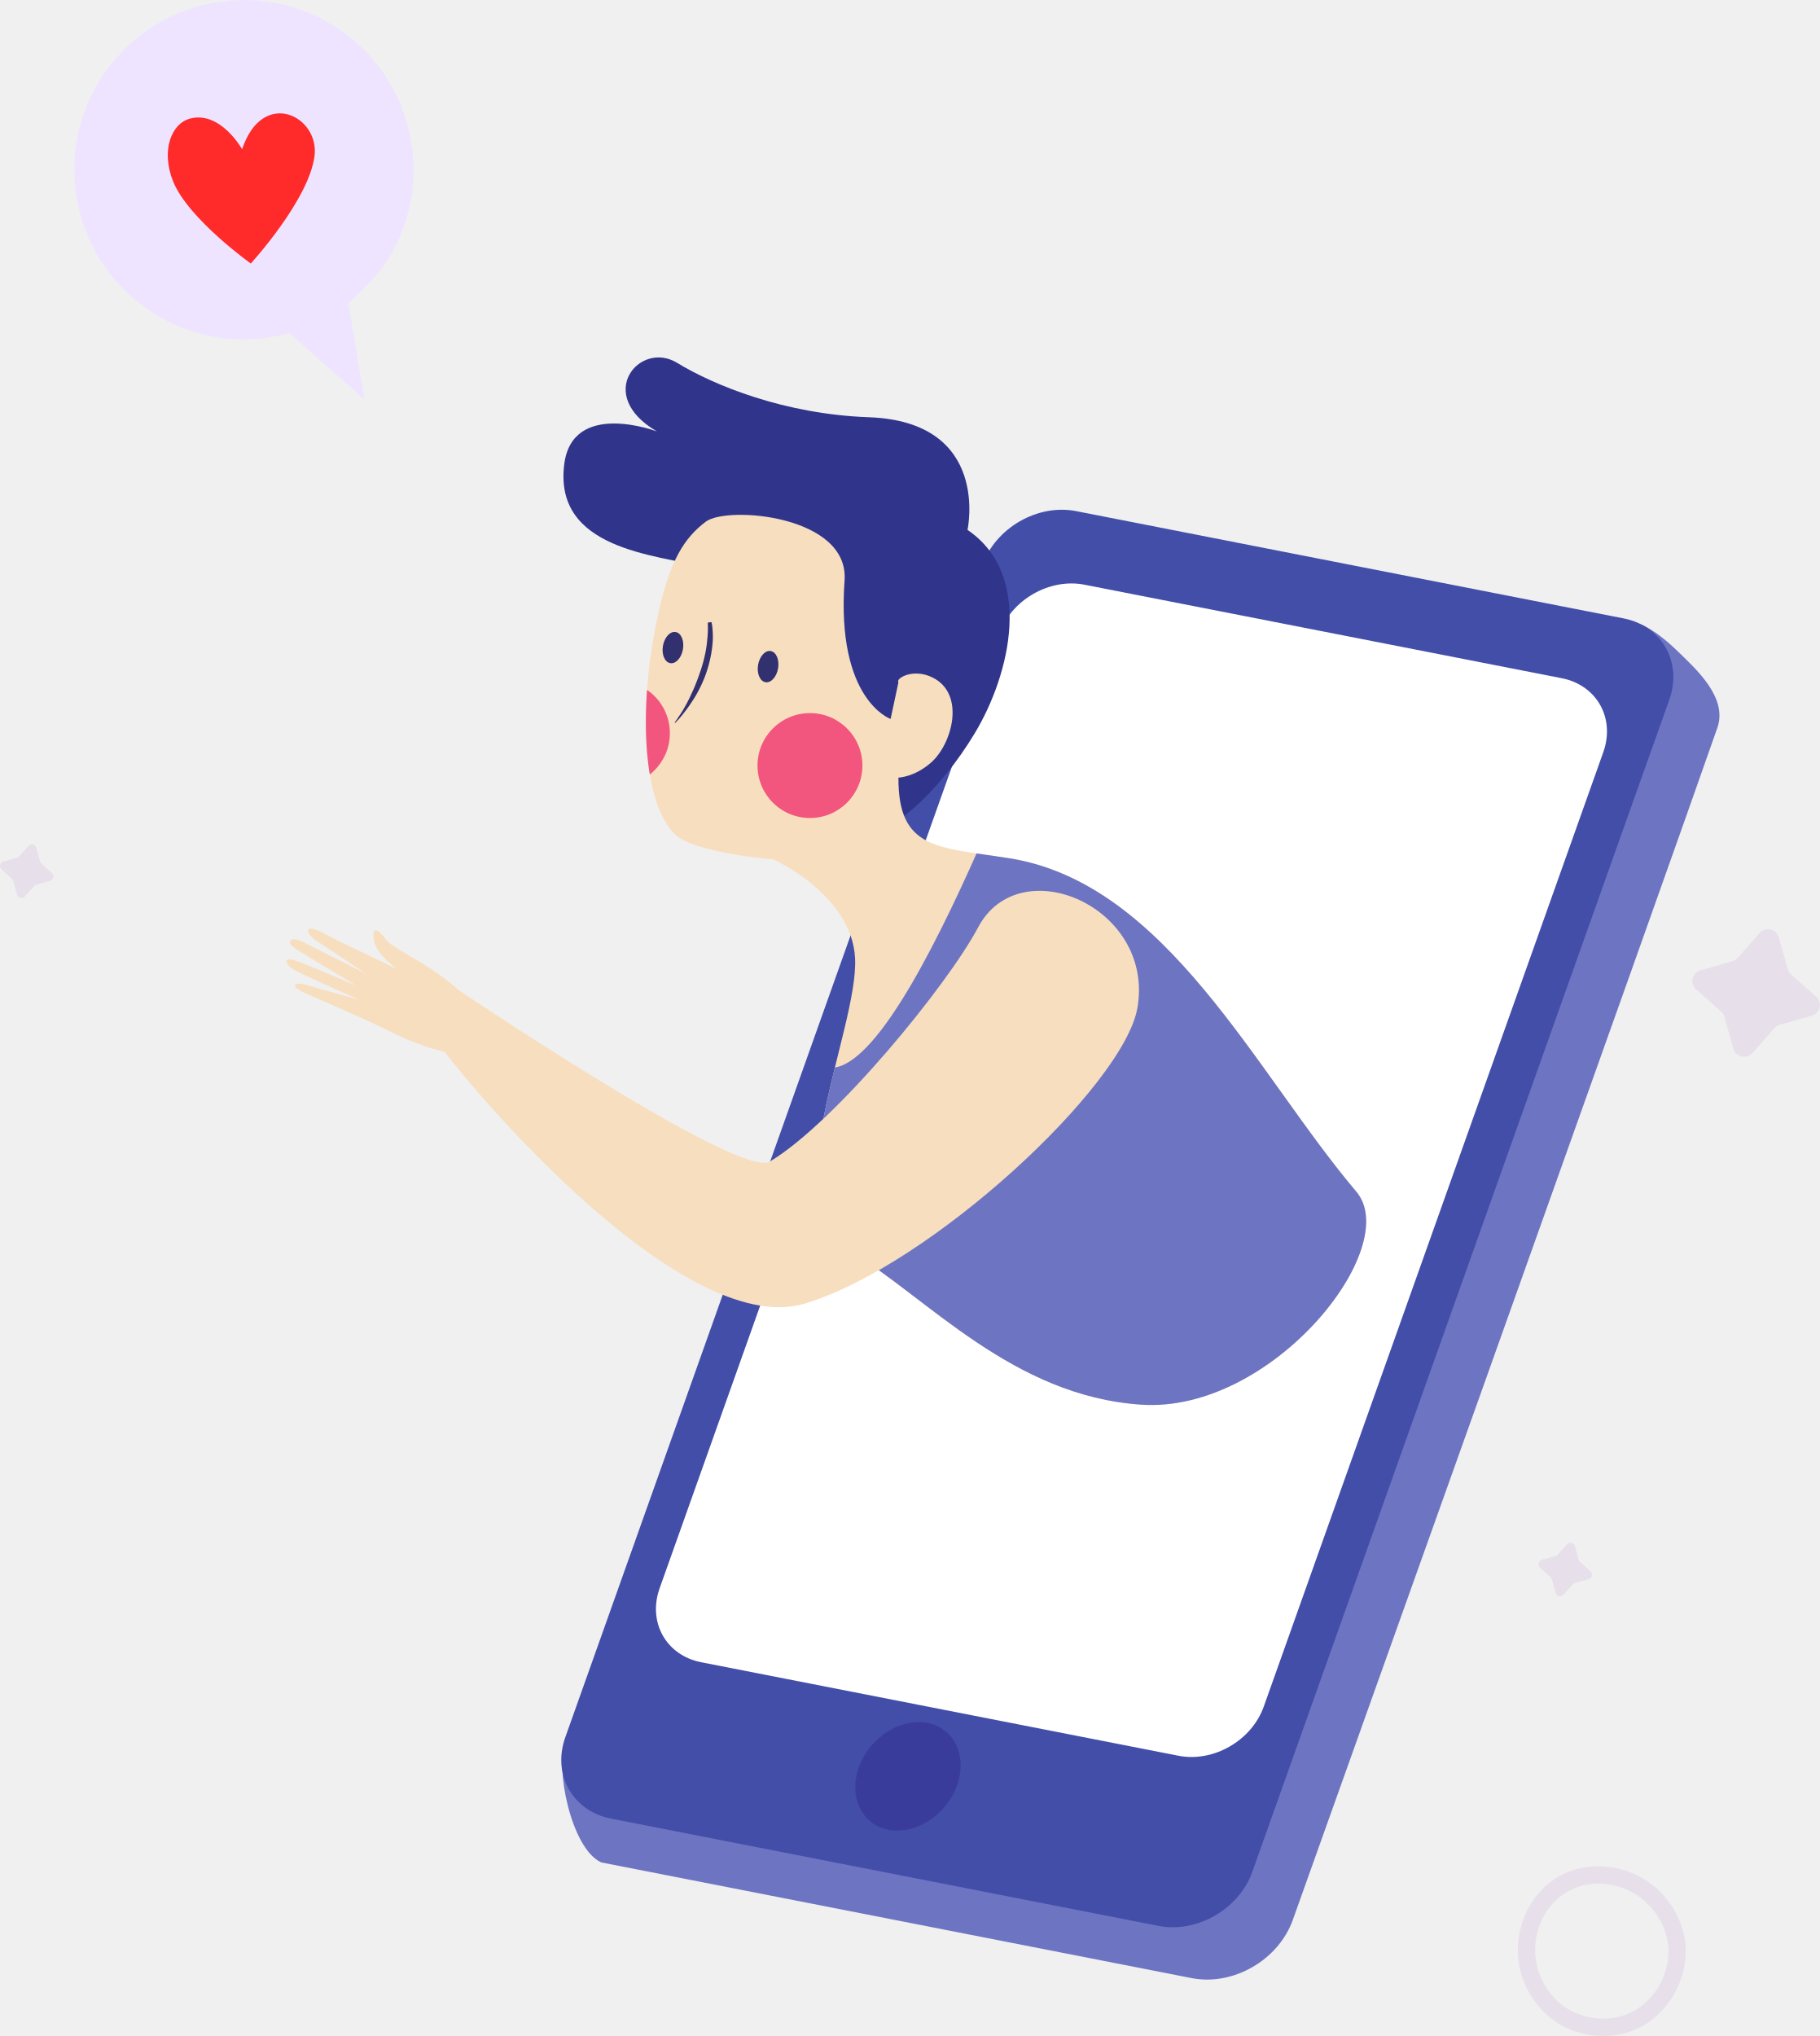
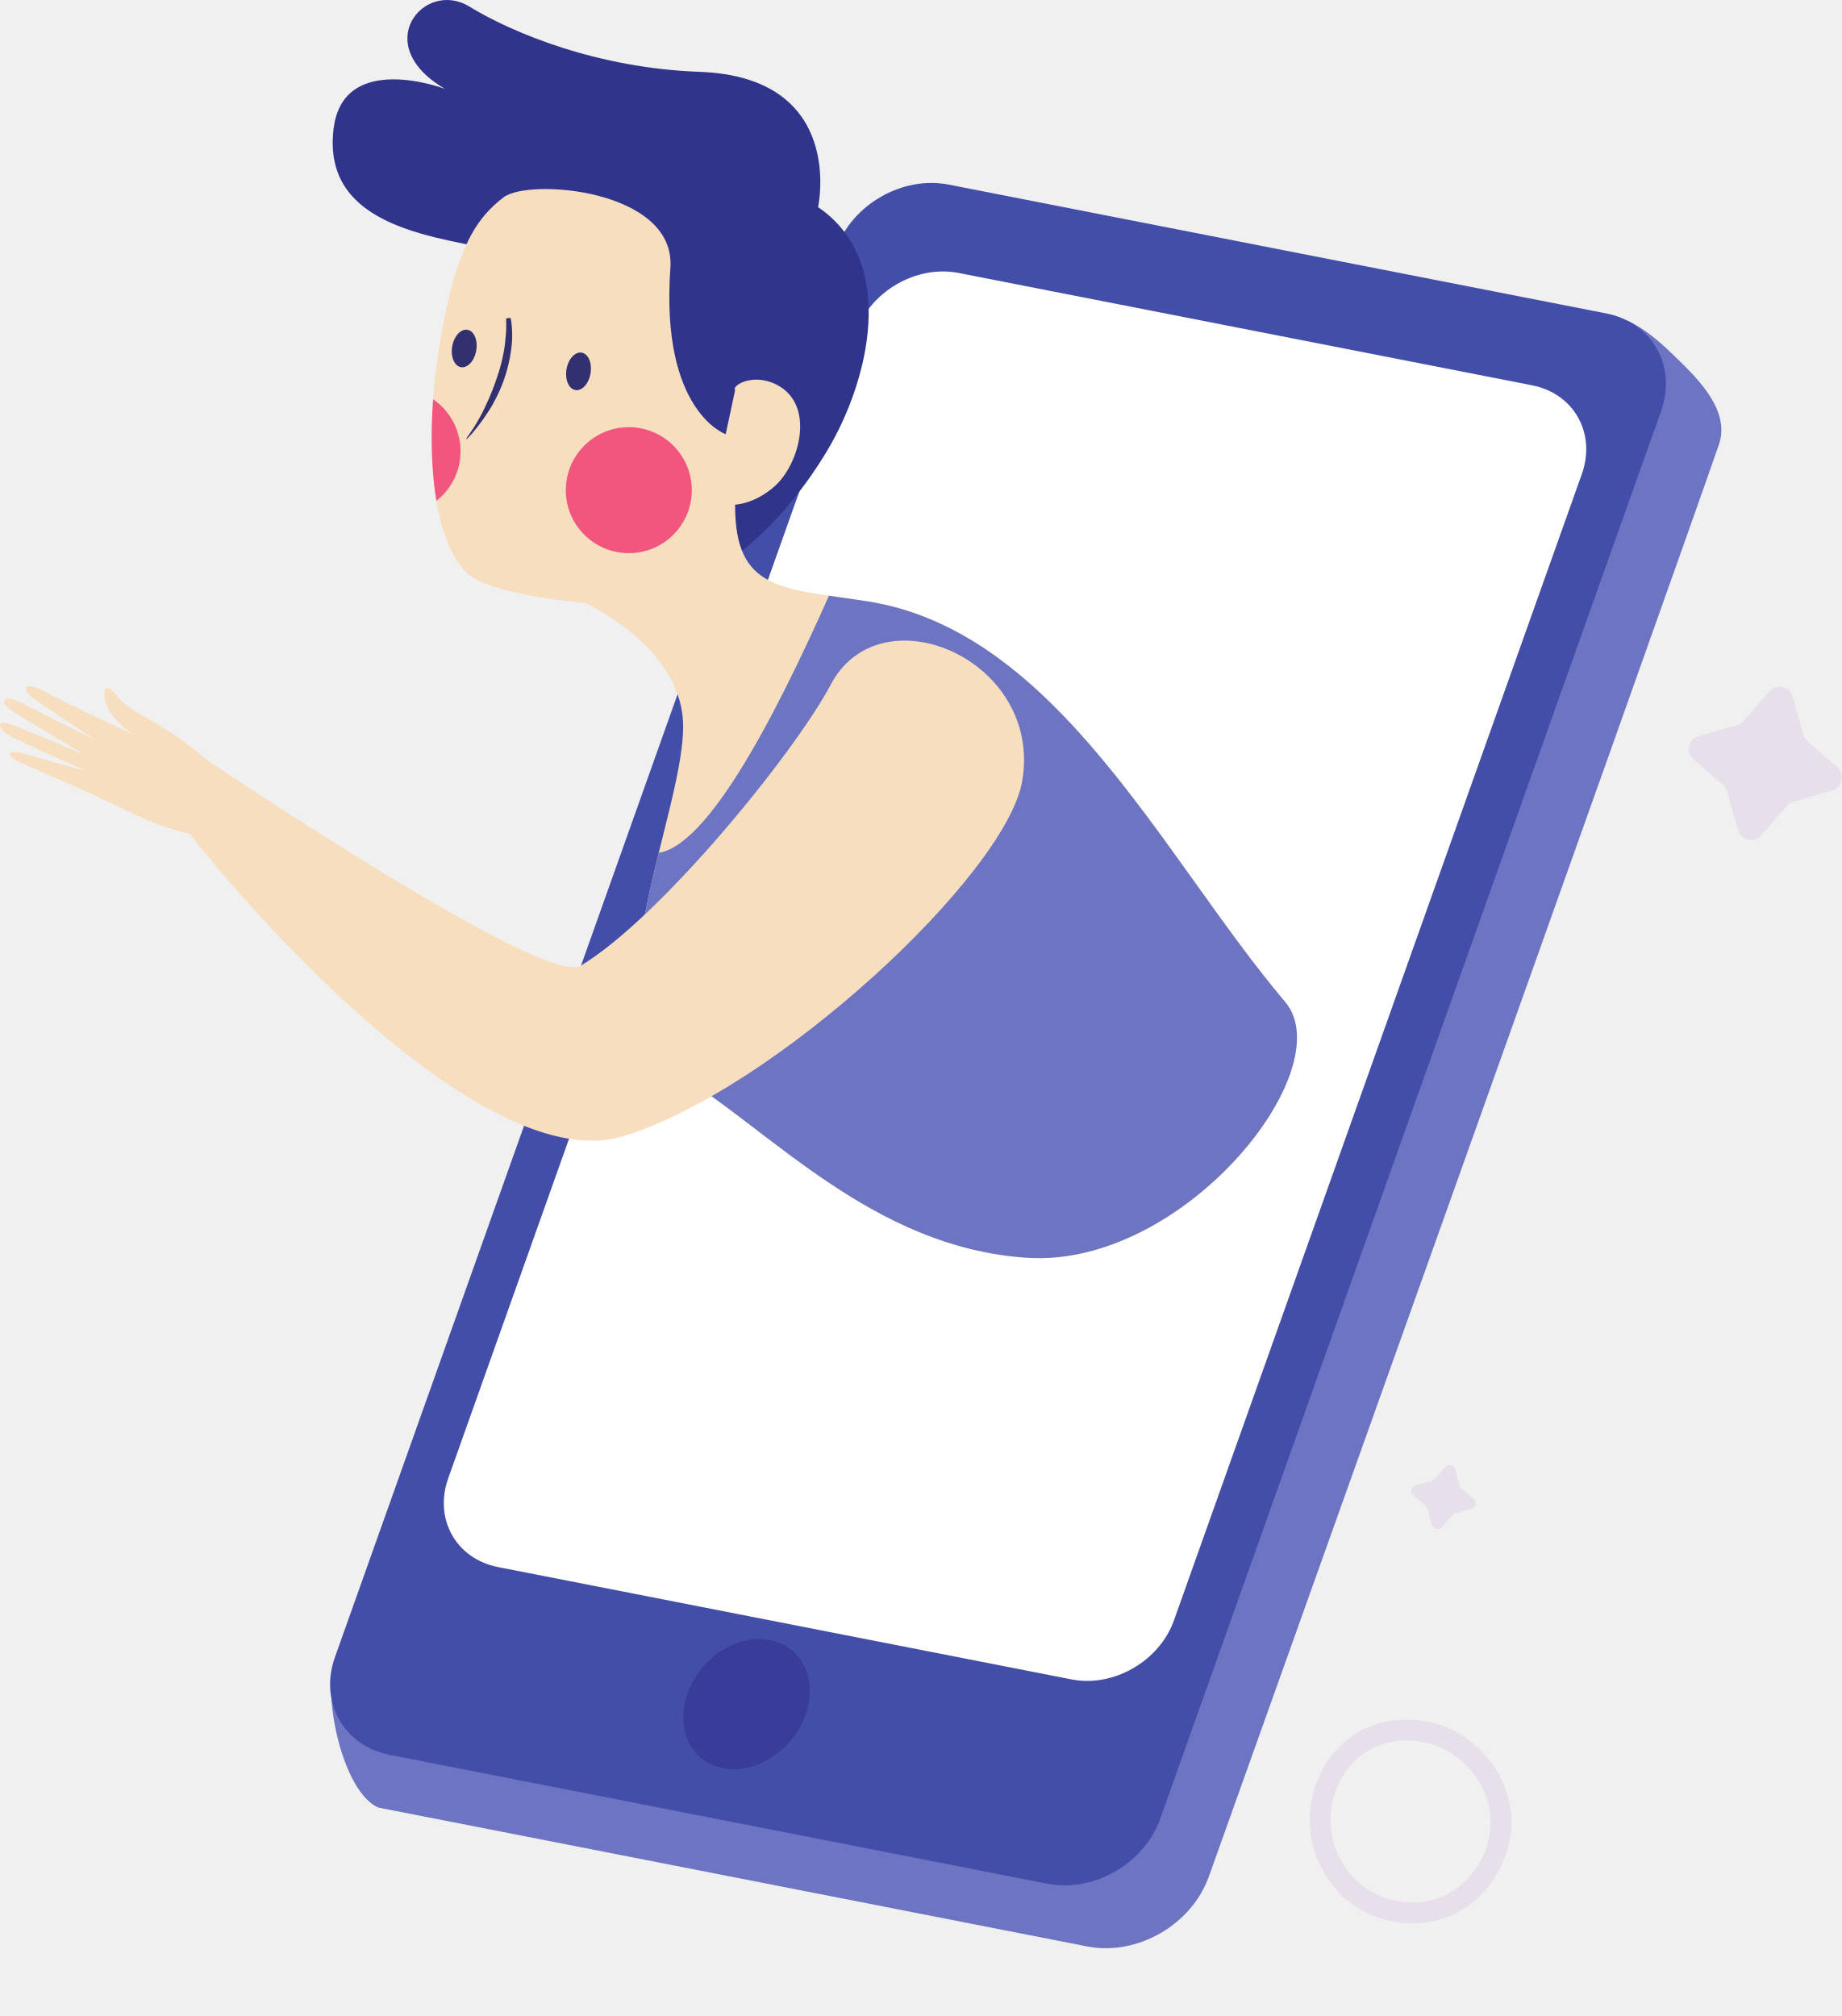
- <svg xmlns="http://www.w3.org/2000/svg" version="1.1" id="svg2" xml:space="preserve" viewBox="0 0 371.51 415.599">
+ <svg xmlns="http://www.w3.org/2000/svg" version="1.1" id="svg2" xml:space="preserve" viewBox="0 0 313.023 342.639">
  <defs id="defs6">
    <clipPath clipPathUnits="userSpaceOnUse" id="clipPath40">
      <path d="M1521.11 2852.49c13.3 99.19 100.95 156.29 133.61 131.62 33.7-25.45 63.46-70.91 80.54-145.03 33.64-145.95 26.46-296.95-24.61-345.11-30.1-28.41-150.35-38.04-150.35-38.04s-120.11-54.09-124.8-151.33c-5.28-109.56 127.77-375.78 8.57-447.5-119.18-71.72-249.42-222.72-446.84-235.83-200.386-13.31-401.617 240.61-329.203 326.1 154.227 182.05 290.282 472.8 532.233 510.59 108.91 17 169.37 12.69 168.86 123.31 0 0-35.22-7.05-60.79 15.58-32.2 28.49-51.99 111.31 2.32 124.25 59.2 14.09 75.54-90.34 75.54-90.34s111.25 45.24 134.92 221.73z" id="path38" />
    </clipPath>
    <clipPath clipPathUnits="userSpaceOnUse" id="clipPath68">
      <path d="M3093.89 2883.11c7.1 99.82-179.82 114.65-212.48 89.99-33.7-25.45-54.1-59.9-71.19-134.02-33.63-145.95-26.45-296.95 24.61-345.11 30.11-28.41 150.35-38.04 150.35-38.04s120.11-54.09 124.81-151.33c5.28-109.56-127.76-375.78-8.58-447.5 119.18-71.72 249.43-222.72 446.85-235.83 200.38-13.31 401.62 240.61 329.2 326.1-154.23 182.05-290.28 472.8-532.23 510.59-108.91 17-169.37 12.69-168.86 123.31 0 0 24.65.63 50.21 23.25 32.21 28.51 52.59 104.3 2.63 129.71-30.59 15.55-57.59-1.56-52.79-6.85l-12.03-56.31s-83.55 28.72-70.5 212.04z" id="path66" />
    </clipPath>
  </defs>
-   <g id="g10" transform="matrix(1.33333 0 0 -1.33333 -240.104 502.898)">
+   <g id="g10" transform="matrix(1.33333 0 0 -1.33333 -298.59 429.937)">
    <g id="smartphoneRight" fill-opacity="1" fill-rule="evenodd" stroke="none" stroke-width=".1">
      <path d="M443.026 265.765c1.62 4.659-3.359 9.049-5.983 11.614-3.652 3.57-5.826 4.239-5.826 4.239l-85.693 16.668c-6.363 1.247-13.311-2.754-15.508-8.93l-63.388-179.444c-1.53-3.079.812-15.732 5.516-17.865L362.52 74.34c6.363-1.247 13.312 2.755 15.508 8.931 0 0 57.493 160.913 64.998 182.494" id="path14" fill="#6d74c2" />
      <path d="M435.658 270.033c2.038 5.727-1.098 11.314-6.997 12.47l-83.807 16.42c-5.9 1.156-12.343-2.555-14.38-8.281l-63.836-179.417c-2.038-5.727 1.097-11.315 6.997-12.471l83.806-16.42c5.901-1.155 12.344 2.556 14.381 8.282l63.836 179.417" id="path16" fill="#434ea9" />
      <path d="M425.558 262.018c1.851 5.2-.996 10.273-6.353 11.323l-73.084 14.319c-5.357 1.05-11.208-2.319-13.059-7.52l-51.987-146.117c-1.851-5.201.996-10.275 6.354-11.325l73.084-14.318c5.356-1.05 11.208 2.32 13.058 7.521l51.987 146.117" id="path18" fill="#fff" />
      <path d="M323.611 112.908c3.692-1.749 4.661-6.603 2.166-10.844-2.495-4.241-7.511-6.26-11.201-4.513-3.691 1.749-4.661 6.603-2.166 10.845 2.495 4.24 7.51 6.26 11.201 4.512" id="path20" fill="#3a3c9c" />
    </g>
    <g id="personRight">
      <path d="M328.214 296.05s3.639 16.575-15.117 17.248c-12.896.463-23.67 4.867-29.368 8.338-5.696 3.469-12.748-4.887-3.064-10.513 0 0-12.925 4.907-14.193-5.004-1.666-13.03 13.885-13.882 21.59-15.776 7.707-1.893 21.477-37.75 29.579-38.744 0 0 6.06 3.977 11.695 13.342 5.405 8.984 9.077 24.169-1.122 31.109" id="path58" fill="#30358b" fill-opacity="1" fill-rule="evenodd" stroke="none" stroke-width=".1" />
      <path d="M309.389 288.311c.71 9.982-17.982 11.465-21.248 8.999-3.37-2.545-5.41-5.99-7.119-13.402-3.363-14.595-2.645-29.695 2.461-34.511 3.011-2.841 15.035-3.804 15.035-3.804s12.011-5.409 12.481-15.133c.528-10.956-12.776-37.578-.858-44.75 11.918-7.172 24.943-22.272 44.685-23.583 20.038-1.331 40.162 24.061 32.92 32.61-15.423 18.205-29.028 47.28-53.223 51.059-10.891 1.7-16.937 1.269-16.886 12.331 0 0 2.465.063 5.021 2.325 3.221 2.851 5.259 10.43.263 12.971-3.059 1.555-5.759-.156-5.279-.685l-1.203-5.631s-8.355 2.872-7.05 21.204" id="path60" fill="#f7debf" fill-opacity="1" fill-rule="evenodd" stroke="none" stroke-width=".1" />
      <g transform="scale(.1)" id="g62">
        <g id="g64" clip-path="url(#clipPath68)" fill-opacity="1" fill-rule="evenodd" stroke="none">
          <path d="M3270.7 1578.96s-162.54 122.95-220.54 269.77c-52 131.58-1.64 282.85 30.22 288.95 68.5 13.09 161.18 201.57 232.15 365.06 31.64 72.89 621.32-400.49 728.14-508.83 106.83-108.32-273.03-405.97-389.87-461.42-116.86-55.44-380.1 46.47-380.1 46.47" id="path70" fill="#6d74c2" />
          <path d="M3040.91 2680.01c44.33 0 80.28-35.95 80.28-80.29s-35.95-80.28-80.28-80.28c-44.35 0-80.3 35.94-80.3 80.28s35.95 80.29 80.3 80.29" id="path72" fill="#f2557d" />
          <path d="M2746.13 2729.59c44.34 0 80.28-35.95 80.28-80.29s-35.94-80.28-80.28-80.28-80.29 35.94-80.29 80.28 35.95 80.29 80.29 80.29" id="path74" fill="#f2557d" />
        </g>
      </g>
      <path d="M329.849 235.22c-4.691-8.85-21.806-29.817-31.9-35.876-4.766-2.861-49.983 27.806-49.983 27.806s-7.597.745-2.973-6.657c4.64-7.424 39.065-48.697 58.332-42.883 19.266 5.813 48.838 33.324 50.903 45.263 2.676 15.475-18.019 24.343-24.379 12.347" id="path76" fill="#f7debf" fill-opacity="1" fill-rule="evenodd" stroke="none" stroke-width=".1" />
      <path d="M298.079 277.504c-.847.141-1.711-.812-1.931-2.13-.219-1.318.288-2.5 1.134-2.641.847-.142 1.711.812 1.931 2.129.219 1.318-.288 2.5-1.134 2.642" id="path78" fill="#33306f" fill-opacity="1" fill-rule="evenodd" stroke="none" stroke-width=".1" />
      <path d="M289.04 281.815l.028-.126.023-.106.003-.021.016-.126.016-.127.014-.128.014-.129.012-.128.012-.129.009-.129.01-.13.002-.048.004-.082.007-.129.004-.131.004-.131.003-.131.002-.13v-.263l-.002-.132-.003-.127v-.005l-.008-.132-.009-.131-.009-.133-.011-.132-.012-.132-.013-.132-.015-.133-.014-.132-.016-.133-.016-.132-.019-.133-.019-.132-.019-.133-.021-.133-.021-.132-.023-.133-.024-.133-.023-.133-.027-.131-.026-.133-.012-.063-.015-.07-.03-.132-.029-.132-.031-.132-.032-.132-.032-.132-.033-.132-.034-.132-.036-.131-.035-.132-.038-.13-.033-.118-.005-.014-.038-.13-.041-.131-.04-.13-.043-.13-.042-.13-.043-.129-.045-.131-.089-.257-.028-.074-.068-.182-.102-.254-.103-.254-.02-.047-.088-.204-.111-.249-.114-.248-.107-.226-.01-.021-.122-.244-.124-.242-.125-.241-.127-.239-.131-.237-.132-.235-.003-.004-.139-.225-.143-.228-.145-.225-.146-.223-.148-.22-.148-.22-.151-.217-.152-.213-.062-.087-.091-.124-.156-.209-.156-.206-.158-.203-.158-.201-.159-.198-.162-.196-.16-.193-.027-.032-.141-.153-.169-.181-.17-.179-.167-.178-.083-.017.003.085.143.196.141.2.137.204.111.173.025.034.141.205.138.206.136.212.135.213.133.216.13.219.127.22.074.133.051.091.126.225.123.227.12.23.117.232.115.233.112.236.11.238.105.234.002.004.111.238.111.238.106.24.105.242.101.242.099.245.008.021.091.223.095.246.094.246.073.202.018.046.09.247.087.248.06.178.026.071.086.249.042.124.041.124.04.125.04.125.039.125.038.125.036.126.005.014.033.112.036.125.035.125.036.126.035.125.032.126.033.125.031.127.032.126.03.126.028.126.015.066.014.06.029.125.027.127.026.126.026.126.024.126.025.126.022.125.023.126.021.126.02.126.019.126.019.125.016.126.016.126.016.125.014.125.014.126.012.124.011.125.01.125.001.006.014.119.012.125.011.124.011.125.009.124.008.123.007.124.006.124.005.123.002.079.002.045.005.124.002.122.001.123.001.123-.001.123-.002.122-.003.123-.005.123v.018l.003.103.002.123v.108l.245.044.062.006.249.014.025-.108" id="path80" fill="#33306f" fill-opacity="1" fill-rule="evenodd" stroke="none" stroke-width=".1" />
      <path d="M283.527 280.415c-.845.148-1.716-.8-1.945-2.116-.23-1.315.27-2.502 1.115-2.649.846-.147 1.716.8 1.945 2.116.23 1.316-.269 2.502-1.115 2.649" id="path82" fill="#33306f" fill-opacity="1" fill-rule="evenodd" stroke="none" stroke-width=".1" />
      <path d="M239.168 233.368c1.758-2.288 10.352-4.726 15.51-13.035.173-.28.876-4.373-1.919-4.724-1.634-.206-6.809.547-12.869 3.609-3.605 1.821-10.312 4.698-13.016 5.879-2.737 1.195-1.626 1.861.321 1.241 1.713-.545 7.828-2.206 7.828-2.206s-7.646 3.398-9.542 4.367c-1.714.877-2.358 2.411-.009 1.563 1.923-.696 9.226-3.799 9.226-3.799s-7.738 4.572-9.507 5.766c-1.209.818-.95 2.04 1.422.851 1.903-.955 9.453-4.737 9.453-4.737l-7.609 5.065c-1.784 1.189-1.819 2.753 1.268 1.035 2.326-1.293 7.993-3.839 11.164-5.45-1.216.975-3.862 2.932-3.621 5.471.047.491.361 1.106 1.9-.896" id="path84" fill="#f7debf" fill-opacity="1" fill-rule="evenodd" stroke="none" stroke-width=".1" />
    </g>
-     <g id="g862" transform="translate(-78.939 -34.186)" fill-opacity="1" fill-rule="evenodd" stroke="none" stroke-width=".1">
-       <path d="M275.087 400.283c8.224 11.745 24.437 14.605 36.181 6.38 11.746-8.224 14.603-24.437 6.38-36.182-1.517-2.165-5.286-5.578-5.286-5.578l2.466-14.71-11.522 10.159s-2.232-.539-3.367-.697a25.887 25.887 0 00-18.473 4.447c-11.744 8.223-14.604 24.435-6.38 36.18" id="path88" fill="#efe4ff" />
-       <path d="M296.084 388.516s-3.273 5.868-7.921 4.704c-2.908-.728-4.547-4.912-2.63-9.654 2.308-5.713 11.883-12.548 11.883-12.548s8.873 9.675 9.757 16.445c.799 6.123-7.925 10.514-11.089 1.053" id="path90" fill="#ff2a2a" />
-     </g>
    <path id="path60-3" d="M447.132 215.392a1.71 1.71 0 00-1.658 1.248l-1.39 4.877a1.713 1.713 0 01-.513.817l-3.8 3.357c-1.018.899-.64 2.567.666 2.939l4.877 1.388c.316.09.6.268.817.514l3.358 3.8c.35.397.817.582 1.279.582.723 0 1.432-.452 1.659-1.248l1.388-4.877c.09-.316.268-.6.515-.817l3.8-3.358c1.017-.899.638-2.567-.667-2.939l-4.877-1.388a1.72 1.72 0 01-.817-.514l-3.357-3.8a1.693 1.693 0 00-1.28-.582" fill="#e7e0ea" fill-opacity="1" fill-rule="nonzero" stroke="none" stroke-width=".1" />
-     <path id="path58-6" d="M425.532 65.474c-3.388 0-6.774 1.306-9.145 3.747-4.982 5.124-4.646 11.818-2.104 16.179 2.274 3.9 6.1 6.053 10.45 6.053a14.31 14.31 0 003.614-.478c5.145-1.347 9.16-5.954 9.762-11.204.603-5.248-2.38-10.737-7.092-13.052-1.71-.84-3.598-1.245-5.485-1.245m-.776 23.326c-3.937 0-6.742-2.27-8.18-4.737-2.037-3.494-2.298-8.868 1.712-12.993 1.85-1.902 4.571-2.93 7.27-2.93 1.487 0 2.966.312 4.29.962 3.738 1.836 6.104 6.196 5.625 10.366-.473 4.122-3.753 7.882-7.797 8.939a11.486 11.486 0 01-2.92.393" fill="#e7e0ea" fill-opacity="1" fill-rule="nonzero" stroke="none" stroke-width=".1" />
-     <path id="path76-7" d="M418.944 132.805a.717.717 0 00-.697.53l-.564 2.05a.71.71 0 01-.213.343l-1.58 1.422a.72.72 0 00.29 1.23l2.05.563a.72.72 0 01.345.213l1.422 1.58a.717.717 0 001.229-.29l.563-2.05a.732.732 0 01.213-.345l1.58-1.42a.72.72 0 00-.29-1.23l-2.05-.564a.73.73 0 01-.344-.213l-1.422-1.58a.707.707 0 00-.532-.239" fill="#e7e0ea" fill-opacity="1" fill-rule="nonzero" stroke="none" stroke-width=".1" />
-     <path id="starRight" d="M183.37 239.714a.717.717 0 00-.696.53l-.564 2.05a.723.723 0 01-.212.344l-1.581 1.422a.72.72 0 00.29 1.23l2.05.562a.724.724 0 01.345.213l1.42 1.581a.71.71 0 00.534.238.717.717 0 00.697-.529l.563-2.05a.724.724 0 01.213-.344l1.58-1.422a.72.72 0 00-.29-1.229l-2.05-.564a.725.725 0 01-.344-.213l-1.422-1.58a.71.71 0 00-.532-.239" fill="#e7e0ea" fill-opacity="1" fill-rule="nonzero" stroke="none" stroke-width=".1" />
+     <path id="path58-6" d="M403.933 77.283c-3.388 0-6.774 1.306-9.145 3.747-4.982 5.124-4.646 11.818-2.104 16.18 2.274 3.9 6.1 6.052 10.449 6.052a14.31 14.31 0 003.615-.478c5.145-1.347 9.16-5.954 9.762-11.204.603-5.248-2.38-10.737-7.092-13.052-1.711-.84-3.598-1.245-5.485-1.245m-.776 23.326c-3.937 0-6.742-2.269-8.181-4.737-2.036-3.494-2.297-8.868 1.713-12.993 1.849-1.902 4.57-2.93 7.27-2.93 1.487 0 2.966.312 4.289.962 3.739 1.836 6.105 6.196 5.626 10.366-.473 4.122-3.753 7.882-7.797 8.94a11.486 11.486 0 01-2.92.392" fill="#e7e0ea" fill-opacity="1" fill-rule="nonzero" stroke="none" stroke-width=".1" />
+     <path id="path76-7" d="M407.134 127.522a.717.717 0 00-.697.529l-.564 2.05a.71.71 0 01-.213.344l-1.58 1.422a.72.72 0 00.29 1.23l2.05.563a.72.72 0 01.345.213l1.422 1.58a.717.717 0 001.229-.29l.563-2.05a.732.732 0 01.213-.345l1.58-1.421a.72.72 0 00-.29-1.229l-2.05-.564a.73.73 0 01-.344-.213l-1.422-1.58a.707.707 0 00-.532-.239" fill="#e7e0ea" fill-opacity="1" fill-rule="nonzero" stroke="none" stroke-width=".1" />
  </g>
</svg>
